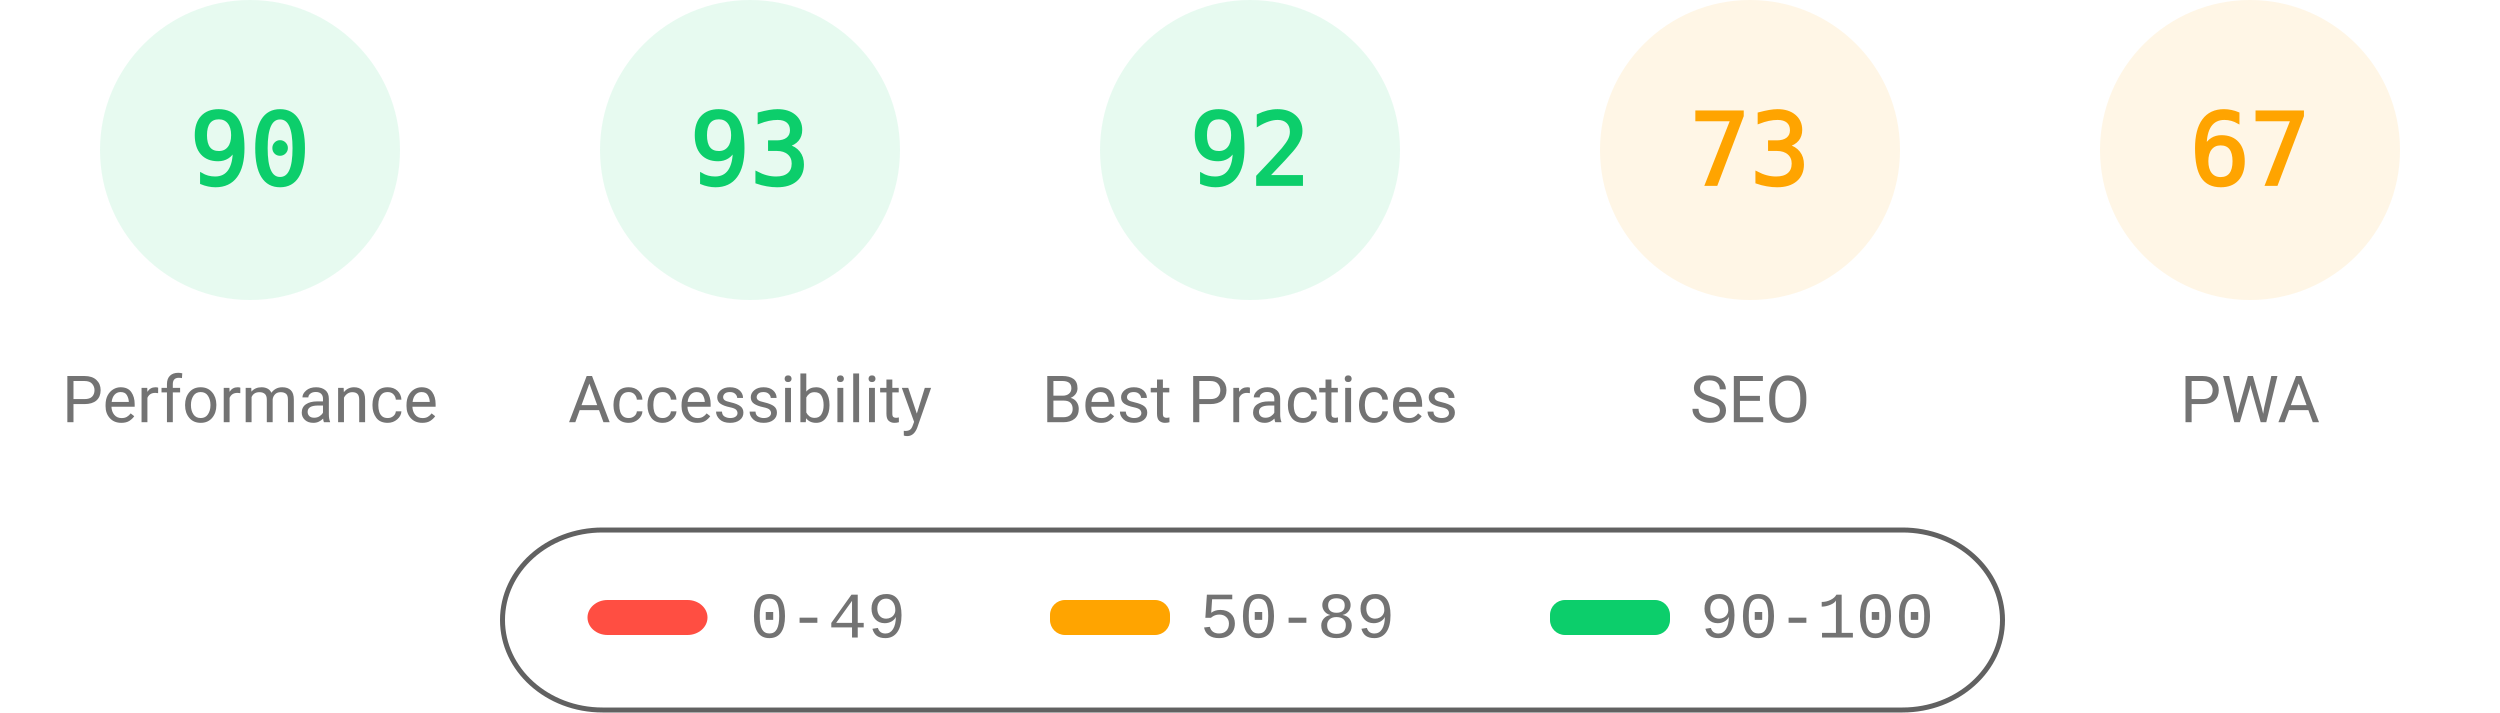
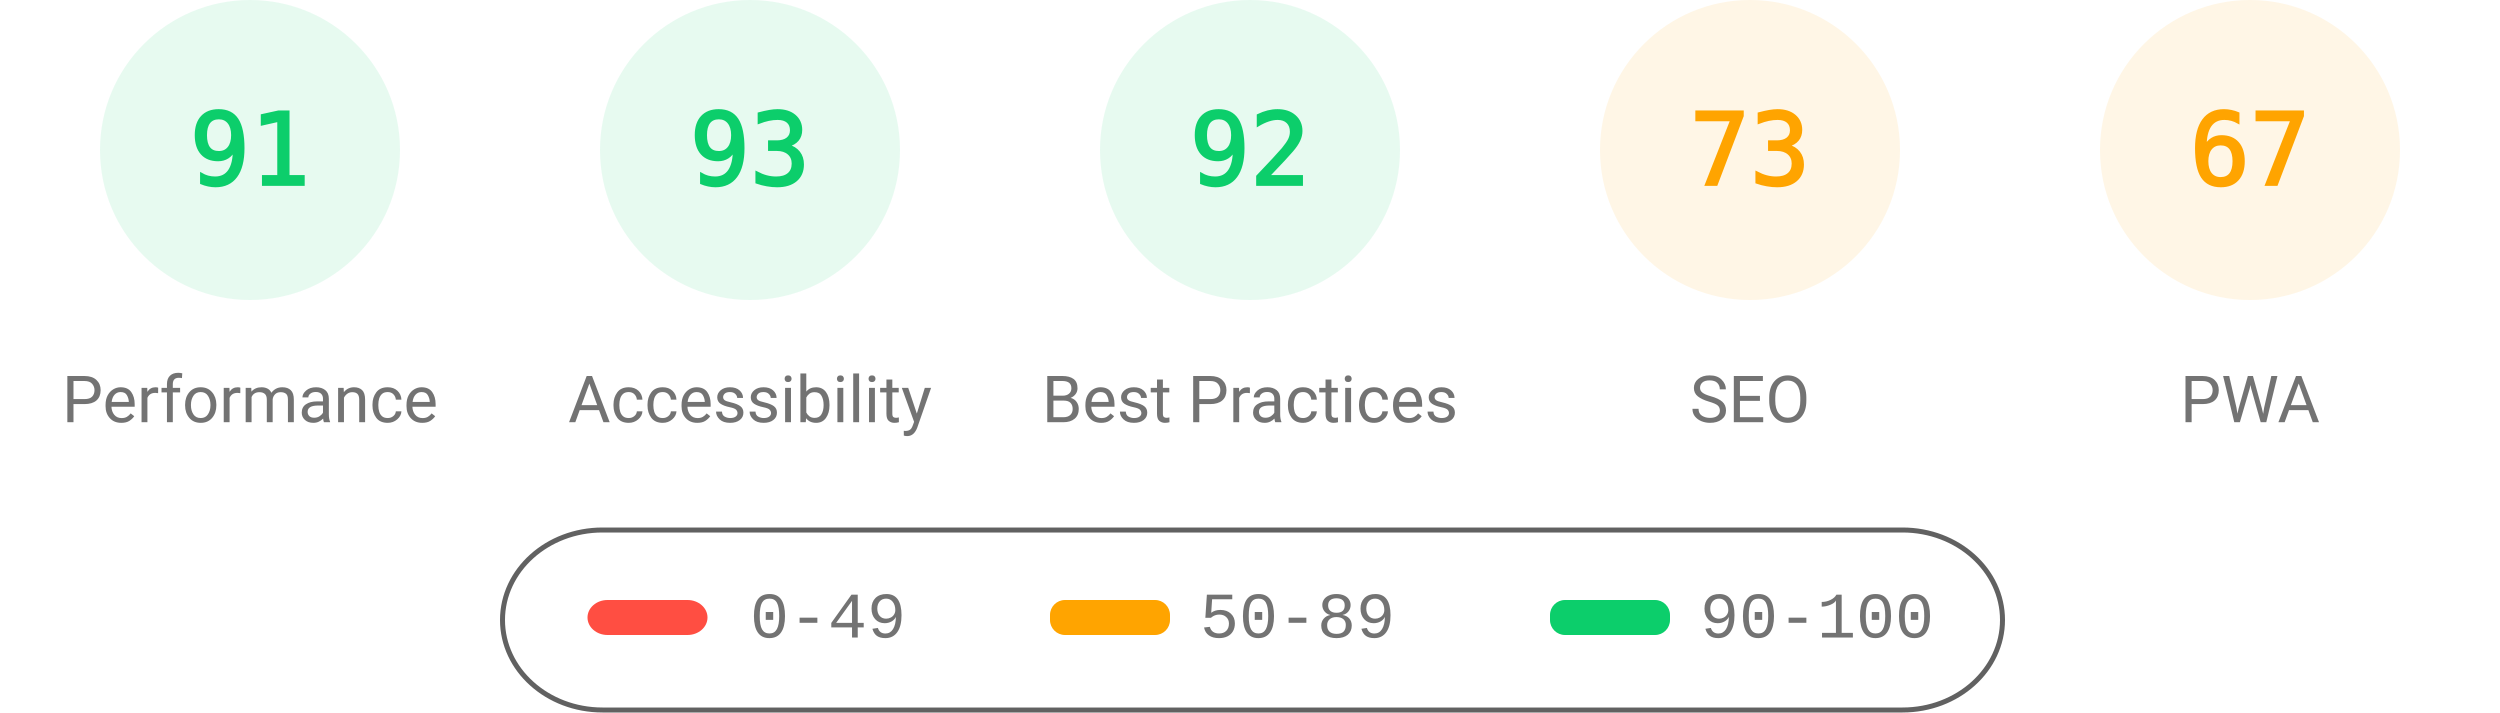
<svg xmlns="http://www.w3.org/2000/svg" fill="none" width="1000" height="285">
  <style>.gauge-base{opacity:.1}.gauge-arc{fill:none;animation-delay:250ms;stroke-linecap:round;transform:rotate(-90deg);transform-origin:100px 60px;animation:load-gauge 1s ease forwards}.guage-text{font-size:40px;font-family:monospace;text-align:center}.guage-red{color:#ff4e42;fill:#ff4e42;stroke:#ff4e42}.guage-orange{color:#ffa400;fill:#ffa400;stroke:#ffa400}.guage-green{color:#0cce6b;fill:#0cce6b;stroke:#0cce6b}.guage-undefined{color:#5c5c5c;fill:#5c5c5c;stroke:#5c5c5c}.guage-title{color:#737373;fill:#737373;stroke:none;font-size:26px;line-height:26px;font-family:Roboto,Halvetica,Arial,sans-serif}@keyframes load-gauge{from{stroke-dasharray:0 352.858}}</style>
  <svg class="guage-div guage-perf guage-green" viewBox="0 0 200 200" width="200" height="200">
    <circle class="gauge-base" r="56" cx="100" cy="60" stroke-width="8" />
-     <circle class="gauge-arc guage-arc-1" r="56" cx="100" cy="60" stroke-width="8" style="stroke-dasharray:316.672,351.858" />
-     <text class="guage-text" x="100" y="60" alignment-baseline="central" dominant-baseline="central" text-anchor="middle">90</text>
+     <circle class="gauge-arc guage-arc-1" r="56" cx="100" cy="60" stroke-width="8" style="stroke-dasharray:320.191,351.858" />
+     <text class="guage-text" x="100" y="60" alignment-baseline="central" dominant-baseline="central" text-anchor="middle">91</text>
    <text class="guage-title" x="100" y="160" alignment-baseline="central" dominant-baseline="central" text-anchor="middle">Performance</text>
  </svg>
  <svg class="guage-div guage-acc guage-green" viewBox="0 0 200 200" width="200" height="200" x="200">
    <circle class="gauge-base" r="56" cx="100" cy="60" stroke-width="8" />
    <circle class="gauge-arc guage-arc-2" r="56" cx="100" cy="60" stroke-width="8" style="stroke-dasharray:327.228,351.858" />
    <text class="guage-text" x="100" y="60" alignment-baseline="central" dominant-baseline="central" text-anchor="middle">93</text>
    <text class="guage-title" x="100" y="160" alignment-baseline="central" dominant-baseline="central" text-anchor="middle">Accessibility</text>
  </svg>
  <svg class="guage-div guage-best guage-green" viewBox="0 0 200 200" width="200" height="200" x="400">
    <circle class="gauge-base" r="56" cx="100" cy="60" stroke-width="8" />
    <circle class="gauge-arc guage-arc-3" r="56" cx="100" cy="60" stroke-width="8" style="stroke-dasharray:323.709,351.858" />
    <text class="guage-text" x="100" y="60" alignment-baseline="central" dominant-baseline="central" text-anchor="middle">92</text>
    <text class="guage-title" x="100" y="160" alignment-baseline="central" dominant-baseline="central" text-anchor="middle">Best Practices</text>
  </svg>
  <svg class="guage-div guage-seo guage-orange" viewBox="0 0 200 200" width="200" height="200" x="600">
    <circle class="gauge-base" r="56" cx="100" cy="60" stroke-width="8" />
    <circle class="gauge-arc guage-arc-4" r="56" cx="100" cy="60" stroke-width="8" style="stroke-dasharray:256.856,351.858" />
    <text class="guage-text" x="100" y="60" alignment-baseline="central" dominant-baseline="central" text-anchor="middle">73</text>
    <text class="guage-title" x="100" y="160" alignment-baseline="central" dominant-baseline="central" text-anchor="middle">SEO</text>
  </svg>
  <svg class="guage-div guage-pwa guage-orange" viewBox="0 0 200 200" width="200" height="200" x="800">
    <circle class="gauge-base" r="56" cx="100" cy="60" stroke-width="8" />
    <circle class="gauge-arc guage-arc-4" r="56" cx="100" cy="60" stroke-width="8" style="stroke-dasharray:235.745,351.858" />
    <text class="guage-text" x="100" y="60" alignment-baseline="central" dominant-baseline="central" text-anchor="middle">67</text>
    <text class="guage-title" x="100" y="160" alignment-baseline="central" dominant-baseline="central" text-anchor="middle">PWA</text>
  </svg>
  <svg width="604" height="76" x="200" y="210">
    <path fill="none" id="canvas_background" d="M-1-1h604v80H-1z" />
    <rect fill-opacity="0" stroke="#616161" stroke-width="2" rx="40" id="svg_2" height="72" width="600" y="2" x="1" fill="#000" />
    <rect stroke="#000" rx="8" id="svg_3" height="14" width="48" y="30" x="35" stroke-opacity="null" stroke-width="0" fill="#ff4e42" />
    <rect stroke="#000" rx="6" id="svg_4" height="14" width="48" y="30" x="220" stroke-opacity="null" stroke-width="0" fill="#ffa400" />
    <rect stroke="#000" rx="6" id="svg_5" height="14" width="48" y="30" x="420" stroke-opacity="null" stroke-width="0" fill="#0cce6b" />
    <text xml:space="preserve" text-anchor="start" font-family="'Courier New', Courier, monospace" font-size="26" id="svg_6" y="45" x="100" stroke-opacity="null" stroke-width="0" stroke="#000" fill="#737373">0-49</text>
    <text xml:space="preserve" text-anchor="start" font-family="'Courier New', Courier, monospace" font-size="26" id="svg_7" y="45" x="280" stroke-opacity="null" stroke-width="0" stroke="#000" fill="#737373">50-89</text>
    <text xml:space="preserve" text-anchor="start" font-family="'Courier New', Courier, monospace" font-size="26" id="svg_8" y="45" x="480" stroke-opacity="null" stroke-width="0" stroke="#000" fill="#737373">90-100</text>
  </svg>
</svg>
